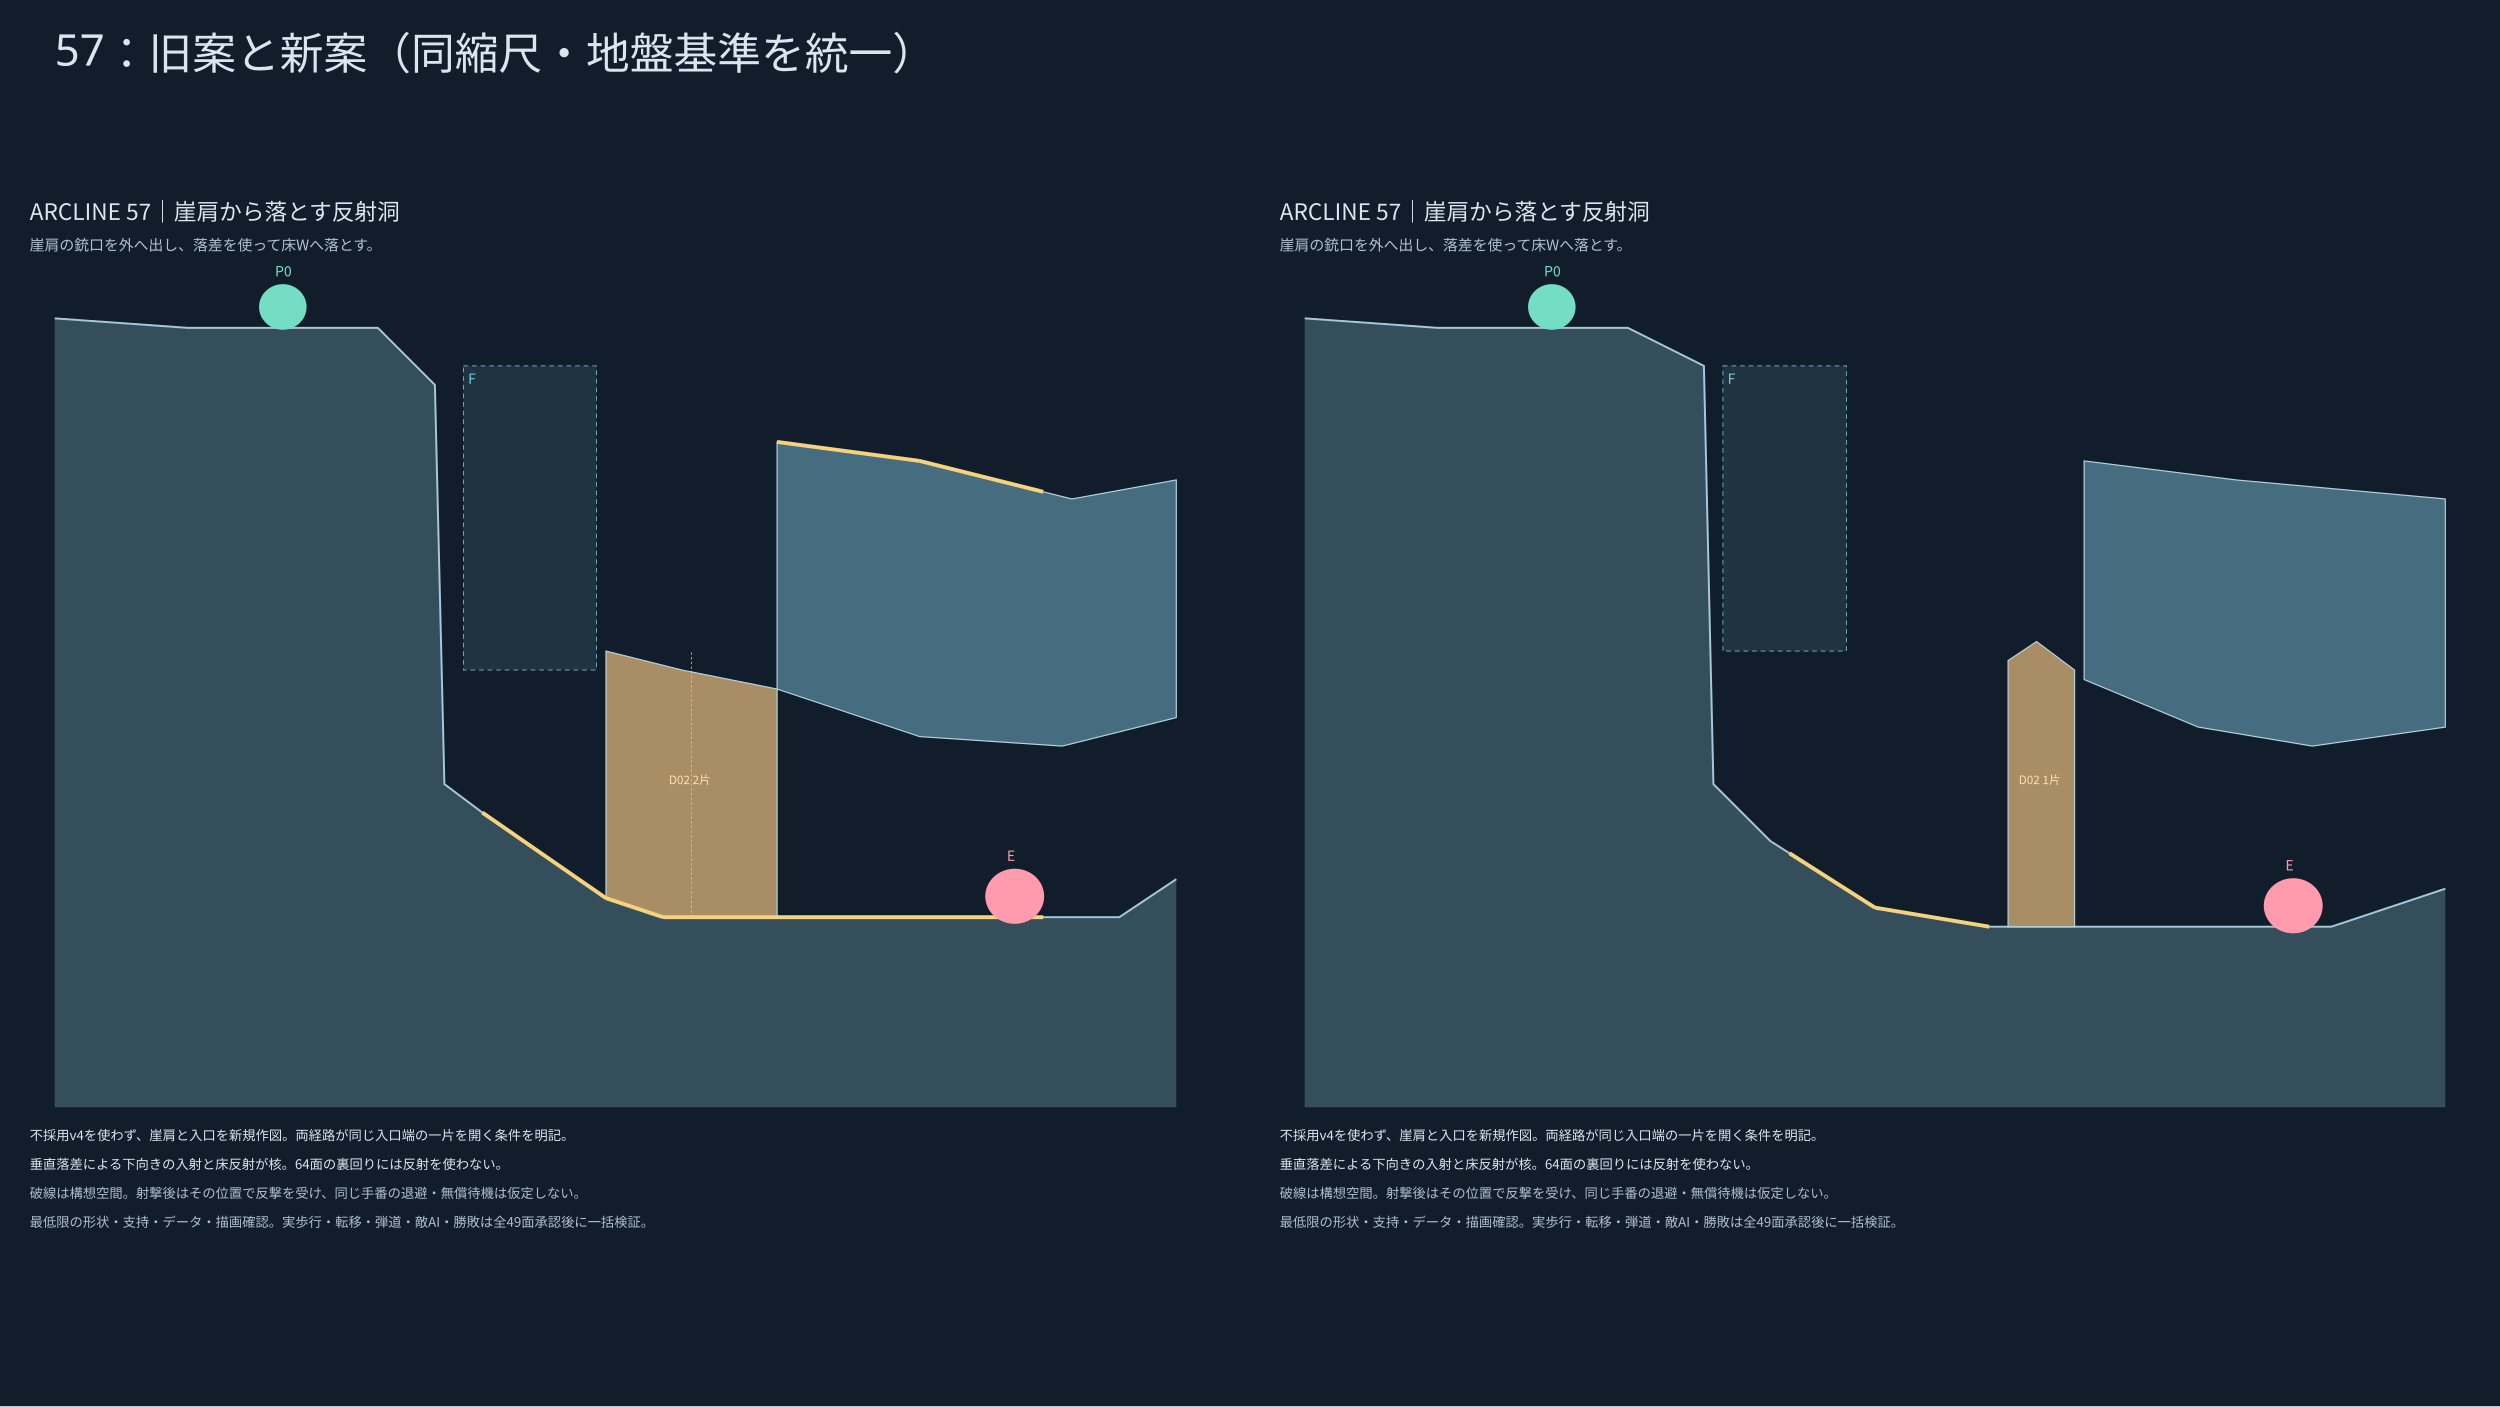
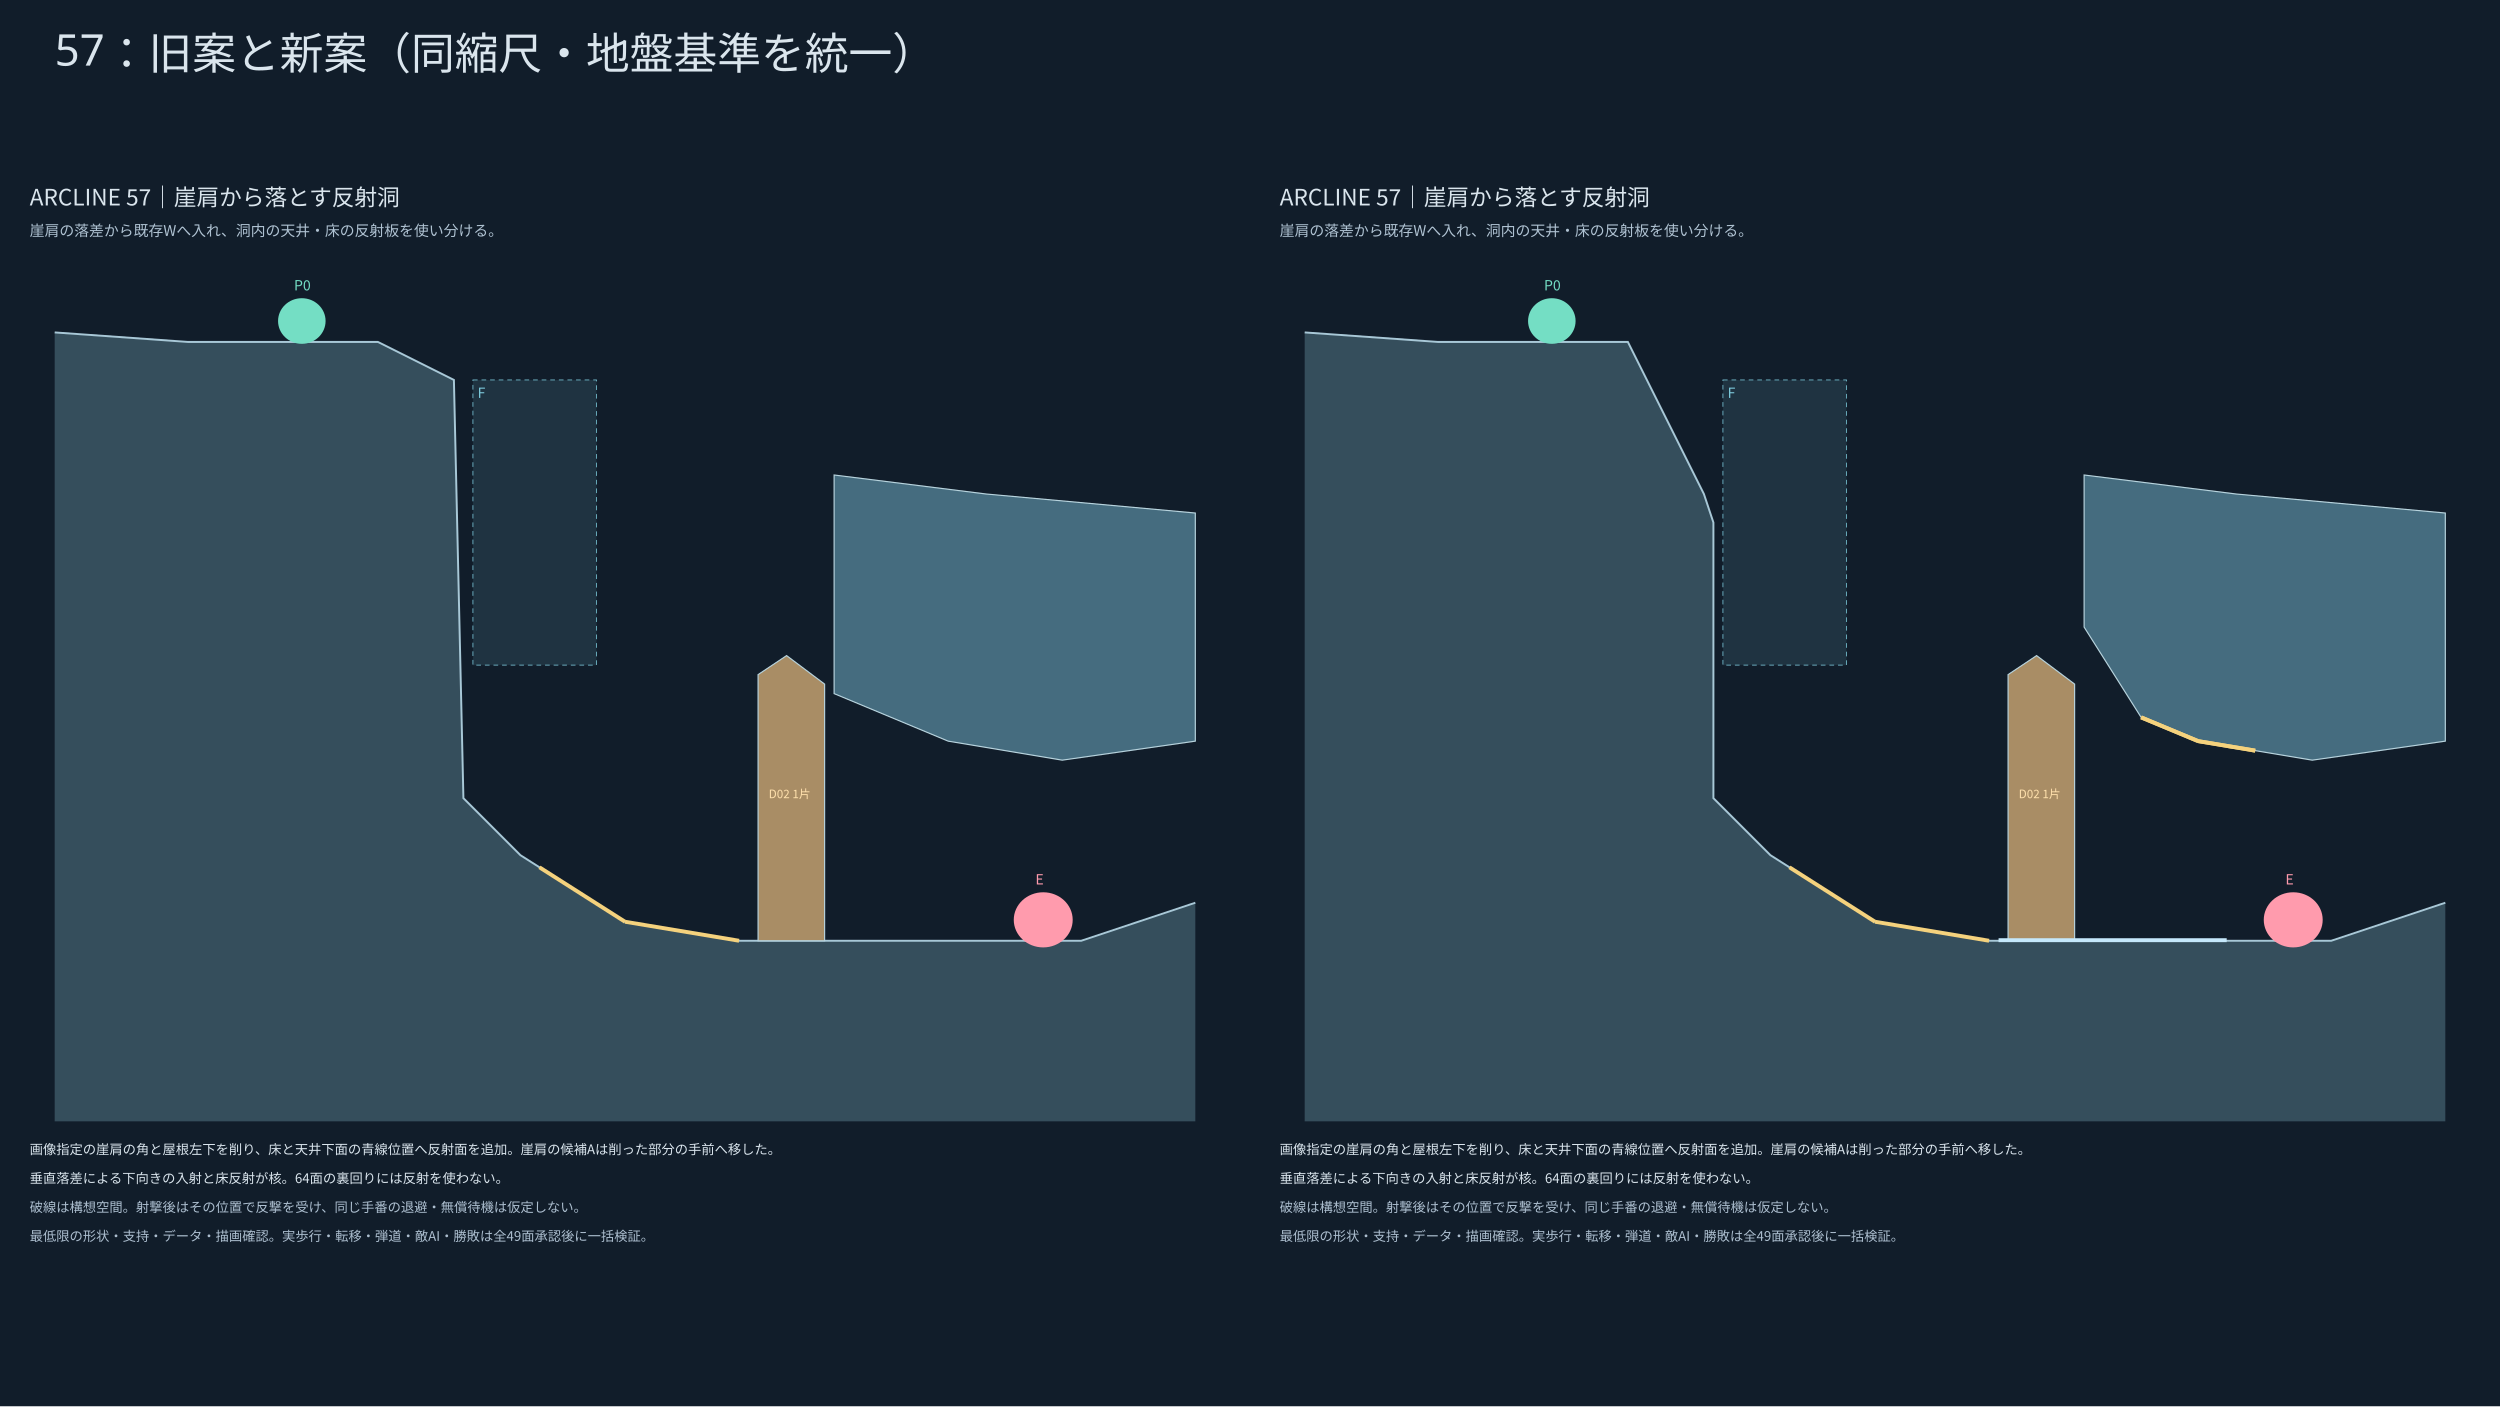
<svg xmlns="http://www.w3.org/2000/svg" width="1600" height="900" viewBox="0 0 1600 900">
  <rect width="100%" height="100%" fill="#111d2a" />
  <text x="35" y="42" fill="#dae5ed" font-family="sans-serif" font-size="28">57：旧案と新案（同縮尺・地盤基準を統一）</text>
-   <svg x="0" y="70" width="800" height="800" viewBox="0 0 1600 1405">
+   <svg x="0" y="70" width="800" height="800" viewBox="0 0 1600 1442">
    <rect width="100%" height="100%" fill="#111d2a" />
    <g font-family="Noto Sans CJK JP, sans-serif">
      <text x="38" y="44" font-size="29" fill="#dae5ed">ARCLINE 57｜崖肩から落とす反射洞</text>
-       <text x="38" y="83" font-size="19" fill="#afc2d2">崖肩の銃口を外へ出し、落差を使って床Wへ落とす。</text>
-       <polygon points="70,170 240.333,182.167 483.667,182.167 556.667,255.167 568.833,766.167 617.5,802.667 775.667,912.167 848.667,936.5 1432.667,936.5 1505.667,887.833 1505.667,1179.833 70,1179.833" fill="#354e5c" stroke="none" stroke-width="1.5" />
-       <polyline points="70,170 240.333,182.167 483.667,182.167 556.667,255.167 568.833,766.167 617.5,802.667 775.667,912.167 848.667,936.5 1432.667,936.5 1505.667,887.833" fill="none" stroke="#a8c8d7" stroke-width="2.5" stroke-dasharray="" />
-       <polygon points="994.667,328.167 1177.167,352.5 1371.833,401.167 1505.667,376.833 1505.667,681 1359.667,717.5 1177.167,705.333 994.667,644.5" fill="#456c7f" stroke="#b7d3dd" stroke-width="1.5" />
-       <polygon points="775.667,912.167 848.667,936.5 994.667,936.5 994.667,644.5 873,620.167 775.667,595.833" fill="#a98d65" stroke="#b7d3dd" stroke-width="1.5" />
-       <polyline points="885.167,936.5 885.167,595.833" fill="none" stroke="#dec7a2" stroke-width="1" stroke-dasharray="3 3" />
-       <text x="856.167" y="766.167" font-size="15" fill="#ffe0ac">D02 2片</text>
-       <rect x="593.167" y="230.833" width="170.333" height="389.333" fill="#7cc9db" fill-opacity=".13" stroke="#7cc9db" stroke-dasharray="6 5" />
-       <text x="599.167" y="253.833" font-size="18" fill="#7cc9db">F</text>
-       <polyline points="617.5,802.667 775.667,912.167" fill="none" stroke="#f5d27d" stroke-width="5" stroke-dasharray="" />
-       <polyline points="775.667,912.167 848.667,936.5" fill="none" stroke="#f5d27d" stroke-width="5" stroke-dasharray="" />
-       <polyline points="848.667,936.5 1335.333,936.5" fill="none" stroke="#f5d27d" stroke-width="5" stroke-dasharray="" />
-       <polyline points="994.667,328.167 1177.167,352.5" fill="none" stroke="#f5d27d" stroke-width="5" stroke-dasharray="" />
-       <polyline points="1177.167,352.5 1335.333,392.042" fill="none" stroke="#f5d27d" stroke-width="5" stroke-dasharray="" />
-       <ellipse cx="362" cy="155.4" rx="30.417" ry="29.2" fill="#74dec4" />
-       <text x="352" y="116.2" font-size="18" fill="#74dec4">P0</text>
-       <ellipse cx="1298.833" cy="909.733" rx="37.717" ry="35.283" fill="#ff9bad" />
-       <text x="1288.833" y="864.45" font-size="18" fill="#ff9bad">E</text>
-       <text x="38" y="1221.833" font-size="17" fill="#dae5ed">不採用v4を使わず、崖肩と入口を新規作図。両経路が同じ入口端の一片を開く条件を明記。</text>
-       <text x="38" y="1258.833" font-size="17" fill="#dae5ed">垂直落差による下向きの入射と床反射が核。64面の裏回りには反射を使わない。</text>
-       <text x="38" y="1295.833" font-size="17" fill="#adbfd0">破線は構想空間。射撃後はその位置で反撃を受け、同じ手番の退避・無償待機は仮定しない。</text>
-       <text x="38" y="1332.833" font-size="17" fill="#adbfd0">最低限の形状・支持・データ・描画確認。実歩行・転移・弾道・敵AI・勝敗は全49面承認後に一括検証。</text>
+       <text x="38" y="83" font-size="19" fill="#afc2d2">崖肩の落差から既存Wへ入れ、洞内の天井・床の反射板を使い分ける。</text>
+       <polygon points="70,206.5 240.333,218.667 483.667,218.667 581,267.333 593.167,802.667 666.167,875.667 800,960.833 946,985.167 1384,985.167 1530,936.5 1530,1216.333 70,1216.333" fill="#354e5c" stroke="none" stroke-width="1.5" />
+       <polyline points="70,206.5 240.333,218.667 483.667,218.667 581,267.333 593.167,802.667 666.167,875.667 800,960.833 946,985.167 1384,985.167 1530,936.5" fill="none" stroke="#a8c8d7" stroke-width="2.5" stroke-dasharray="" />
+       <polygon points="1067.667,389 1262.333,413.333 1530,437.667 1530,729.667 1359.667,754 1213.667,729.667 1067.667,668.833" fill="#456c7f" stroke="#b7d3dd" stroke-width="1.5" />
+       <polygon points="970.333,985.167 1055.5,985.167 1055.5,656.667 1006.833,620.167 970.333,644.5" fill="#a98d65" stroke="#b7d3dd" stroke-width="1.5" />
+       <text x="983.917" y="802.667" font-size="15" fill="#ffe0ac">D02 1片</text>
+       <rect x="605.333" y="267.333" width="158.167" height="365" fill="#7cc9db" fill-opacity=".13" stroke="#7cc9db" stroke-dasharray="6 5" />
+       <text x="611.333" y="290.333" font-size="18" fill="#7cc9db">F</text>
+       <polyline points="690.5,891.152 800,960.833" fill="none" stroke="#f5d27d" stroke-width="5" stroke-dasharray="" />
+       <polyline points="800,960.833 946,985.167" fill="none" stroke="#f5d27d" stroke-width="5" stroke-dasharray="" />
+       <ellipse cx="386.333" cy="191.9" rx="30.417" ry="29.2" fill="#74dec4" />
+       <text x="376.333" y="152.7" font-size="18" fill="#74dec4">P0</text>
+       <ellipse cx="1335.333" cy="958.4" rx="37.717" ry="35.283" fill="#ff9bad" />
+       <text x="1325.333" y="913.117" font-size="18" fill="#ff9bad">E</text>
+       <text x="38" y="1258.333" font-size="17" fill="#dae5ed">画像指定の崖肩の角と屋根左下を削り、床と天井下面の青線位置へ反射面を追加。崖肩の候補Aは削った部分の手前へ移した。</text>
+       <text x="38" y="1295.333" font-size="17" fill="#dae5ed">垂直落差による下向きの入射と床反射が核。64面の裏回りには反射を使わない。</text>
+       <text x="38" y="1332.333" font-size="17" fill="#adbfd0">破線は構想空間。射撃後はその位置で反撃を受け、同じ手番の退避・無償待機は仮定しない。</text>
+       <text x="38" y="1369.333" font-size="17" fill="#adbfd0">最低限の形状・支持・データ・描画確認。実歩行・転移・弾道・敵AI・勝敗は全49面承認後に一括検証。</text>
    </g>
  </svg>
-   <svg x="800" y="70" width="800" height="800" viewBox="0 0 1600 1405">
+   <svg x="800" y="70" width="800" height="800" viewBox="0 0 1600 1442">
    <rect width="100%" height="100%" fill="#111d2a" />
    <g font-family="Noto Sans CJK JP, sans-serif">
      <text x="38" y="44" font-size="29" fill="#dae5ed">ARCLINE 57｜崖肩から落とす反射洞</text>
-       <text x="38" y="83" font-size="19" fill="#afc2d2">崖肩の銃口を外へ出し、落差を使って床Wへ落とす。</text>
-       <polygon points="70,170 240.333,182.167 483.667,182.167 581,230.833 593.167,766.167 666.167,839.167 800,924.333 946,948.667 1384,948.667 1530,900 1530,1179.833 70,1179.833" fill="#354e5c" stroke="none" stroke-width="1.5" />
-       <polyline points="70,170 240.333,182.167 483.667,182.167 581,230.833 593.167,766.167 666.167,839.167 800,924.333 946,948.667 1384,948.667 1530,900" fill="none" stroke="#a8c8d7" stroke-width="2.5" stroke-dasharray="" />
-       <polygon points="1067.667,352.5 1262.333,376.833 1530,401.167 1530,693.167 1359.667,717.5 1213.667,693.167 1067.667,632.333" fill="#456c7f" stroke="#b7d3dd" stroke-width="1.5" />
-       <polygon points="970.333,948.667 1055.5,948.667 1055.5,620.167 1006.833,583.667 970.333,608" fill="#a98d65" stroke="#b7d3dd" stroke-width="1.5" />
-       <text x="983.917" y="766.167" font-size="15" fill="#ffe0ac">D02 1片</text>
-       <rect x="605.333" y="230.833" width="158.167" height="365" fill="#7cc9db" fill-opacity=".13" stroke="#7cc9db" stroke-dasharray="6 5" />
-       <text x="611.333" y="253.833" font-size="18" fill="#7cc9db">F</text>
-       <polyline points="690.5,854.652 800,924.333" fill="none" stroke="#f5d27d" stroke-width="5" stroke-dasharray="" />
-       <polyline points="800,924.333 946,948.667" fill="none" stroke="#f5d27d" stroke-width="5" stroke-dasharray="" />
-       <ellipse cx="386.333" cy="155.4" rx="30.417" ry="29.2" fill="#74dec4" />
-       <text x="376.333" y="116.2" font-size="18" fill="#74dec4">P0</text>
-       <ellipse cx="1335.333" cy="921.9" rx="37.717" ry="35.283" fill="#ff9bad" />
-       <text x="1325.333" y="876.617" font-size="18" fill="#ff9bad">E</text>
-       <text x="38" y="1221.833" font-size="17" fill="#dae5ed">不採用v4を使わず、崖肩と入口を新規作図。両経路が同じ入口端の一片を開く条件を明記。</text>
-       <text x="38" y="1258.833" font-size="17" fill="#dae5ed">垂直落差による下向きの入射と床反射が核。64面の裏回りには反射を使わない。</text>
-       <text x="38" y="1295.833" font-size="17" fill="#adbfd0">破線は構想空間。射撃後はその位置で反撃を受け、同じ手番の退避・無償待機は仮定しない。</text>
-       <text x="38" y="1332.833" font-size="17" fill="#adbfd0">最低限の形状・支持・データ・描画確認。実歩行・転移・弾道・敵AI・勝敗は全49面承認後に一括検証。</text>
+       <text x="38" y="83" font-size="19" fill="#afc2d2">崖肩の落差から既存Wへ入れ、洞内の天井・床の反射板を使い分ける。</text>
+       <polygon points="70,206.5 240.333,218.667 483.667,218.667 532.333,316 581,413.333 593.167,449.833 593.167,802.667 666.167,875.667 800,960.833 946,985.167 1384,985.167 1530,936.5 1530,1216.333 70,1216.333" fill="#354e5c" stroke="none" stroke-width="1.5" />
+       <polyline points="70,206.5 240.333,218.667 483.667,218.667 532.333,316 581,413.333 593.167,449.833 593.167,802.667 666.167,875.667 800,960.833 946,985.167 1384,985.167 1530,936.5" fill="none" stroke="#a8c8d7" stroke-width="2.5" stroke-dasharray="" />
+       <polygon points="1067.667,389 1262.333,413.333 1530,437.667 1530,729.667 1359.667,754 1213.667,729.667 1140.667,699.25 1067.667,583.667" fill="#456c7f" stroke="#b7d3dd" stroke-width="1.5" />
+       <polyline points="1140.667,699.25 1213.667,729.667 1286.667,741.833" fill="none" stroke="#f5d27d" stroke-width="5" stroke-dasharray="" />
+       <polygon points="970.333,985.167 1055.5,985.167 1055.5,656.667 1006.833,620.167 970.333,644.5" fill="#a98d65" stroke="#b7d3dd" stroke-width="1.5" />
+       <text x="983.917" y="802.667" font-size="15" fill="#ffe0ac">D02 1片</text>
+       <rect x="605.333" y="267.333" width="158.167" height="365" fill="#7cc9db" fill-opacity=".13" stroke="#7cc9db" stroke-dasharray="6 5" />
+       <text x="611.333" y="290.333" font-size="18" fill="#7cc9db">F</text>
+       <polyline points="1140.667,699.25 1213.667,729.667" fill="none" stroke="#f5d27d" stroke-width="5" stroke-dasharray="" />
+       <polyline points="1213.667,729.667 1286.667,741.833" fill="none" stroke="#f5d27d" stroke-width="5" stroke-dasharray="" />
+       <polyline points="690.5,891.152 800,960.833" fill="none" stroke="#f5d27d" stroke-width="5" stroke-dasharray="" />
+       <polyline points="800,960.833 946,985.167" fill="none" stroke="#f5d27d" stroke-width="5" stroke-dasharray="" />
+       <polyline points="958.167,984.437 1250.167,984.437" fill="none" stroke="#c5e8fb" stroke-width="5" stroke-dasharray="" />
+       <ellipse cx="386.333" cy="191.9" rx="30.417" ry="29.2" fill="#74dec4" />
+       <text x="376.333" y="152.7" font-size="18" fill="#74dec4">P0</text>
+       <ellipse cx="1335.333" cy="958.4" rx="37.717" ry="35.283" fill="#ff9bad" />
+       <text x="1325.333" y="913.117" font-size="18" fill="#ff9bad">E</text>
+       <text x="38" y="1258.333" font-size="17" fill="#dae5ed">画像指定の崖肩の角と屋根左下を削り、床と天井下面の青線位置へ反射面を追加。崖肩の候補Aは削った部分の手前へ移した。</text>
+       <text x="38" y="1295.333" font-size="17" fill="#dae5ed">垂直落差による下向きの入射と床反射が核。64面の裏回りには反射を使わない。</text>
+       <text x="38" y="1332.333" font-size="17" fill="#adbfd0">破線は構想空間。射撃後はその位置で反撃を受け、同じ手番の退避・無償待機は仮定しない。</text>
+       <text x="38" y="1369.333" font-size="17" fill="#adbfd0">最低限の形状・支持・データ・描画確認。実歩行・転移・弾道・敵AI・勝敗は全49面承認後に一括検証。</text>
    </g>
  </svg>
</svg>
